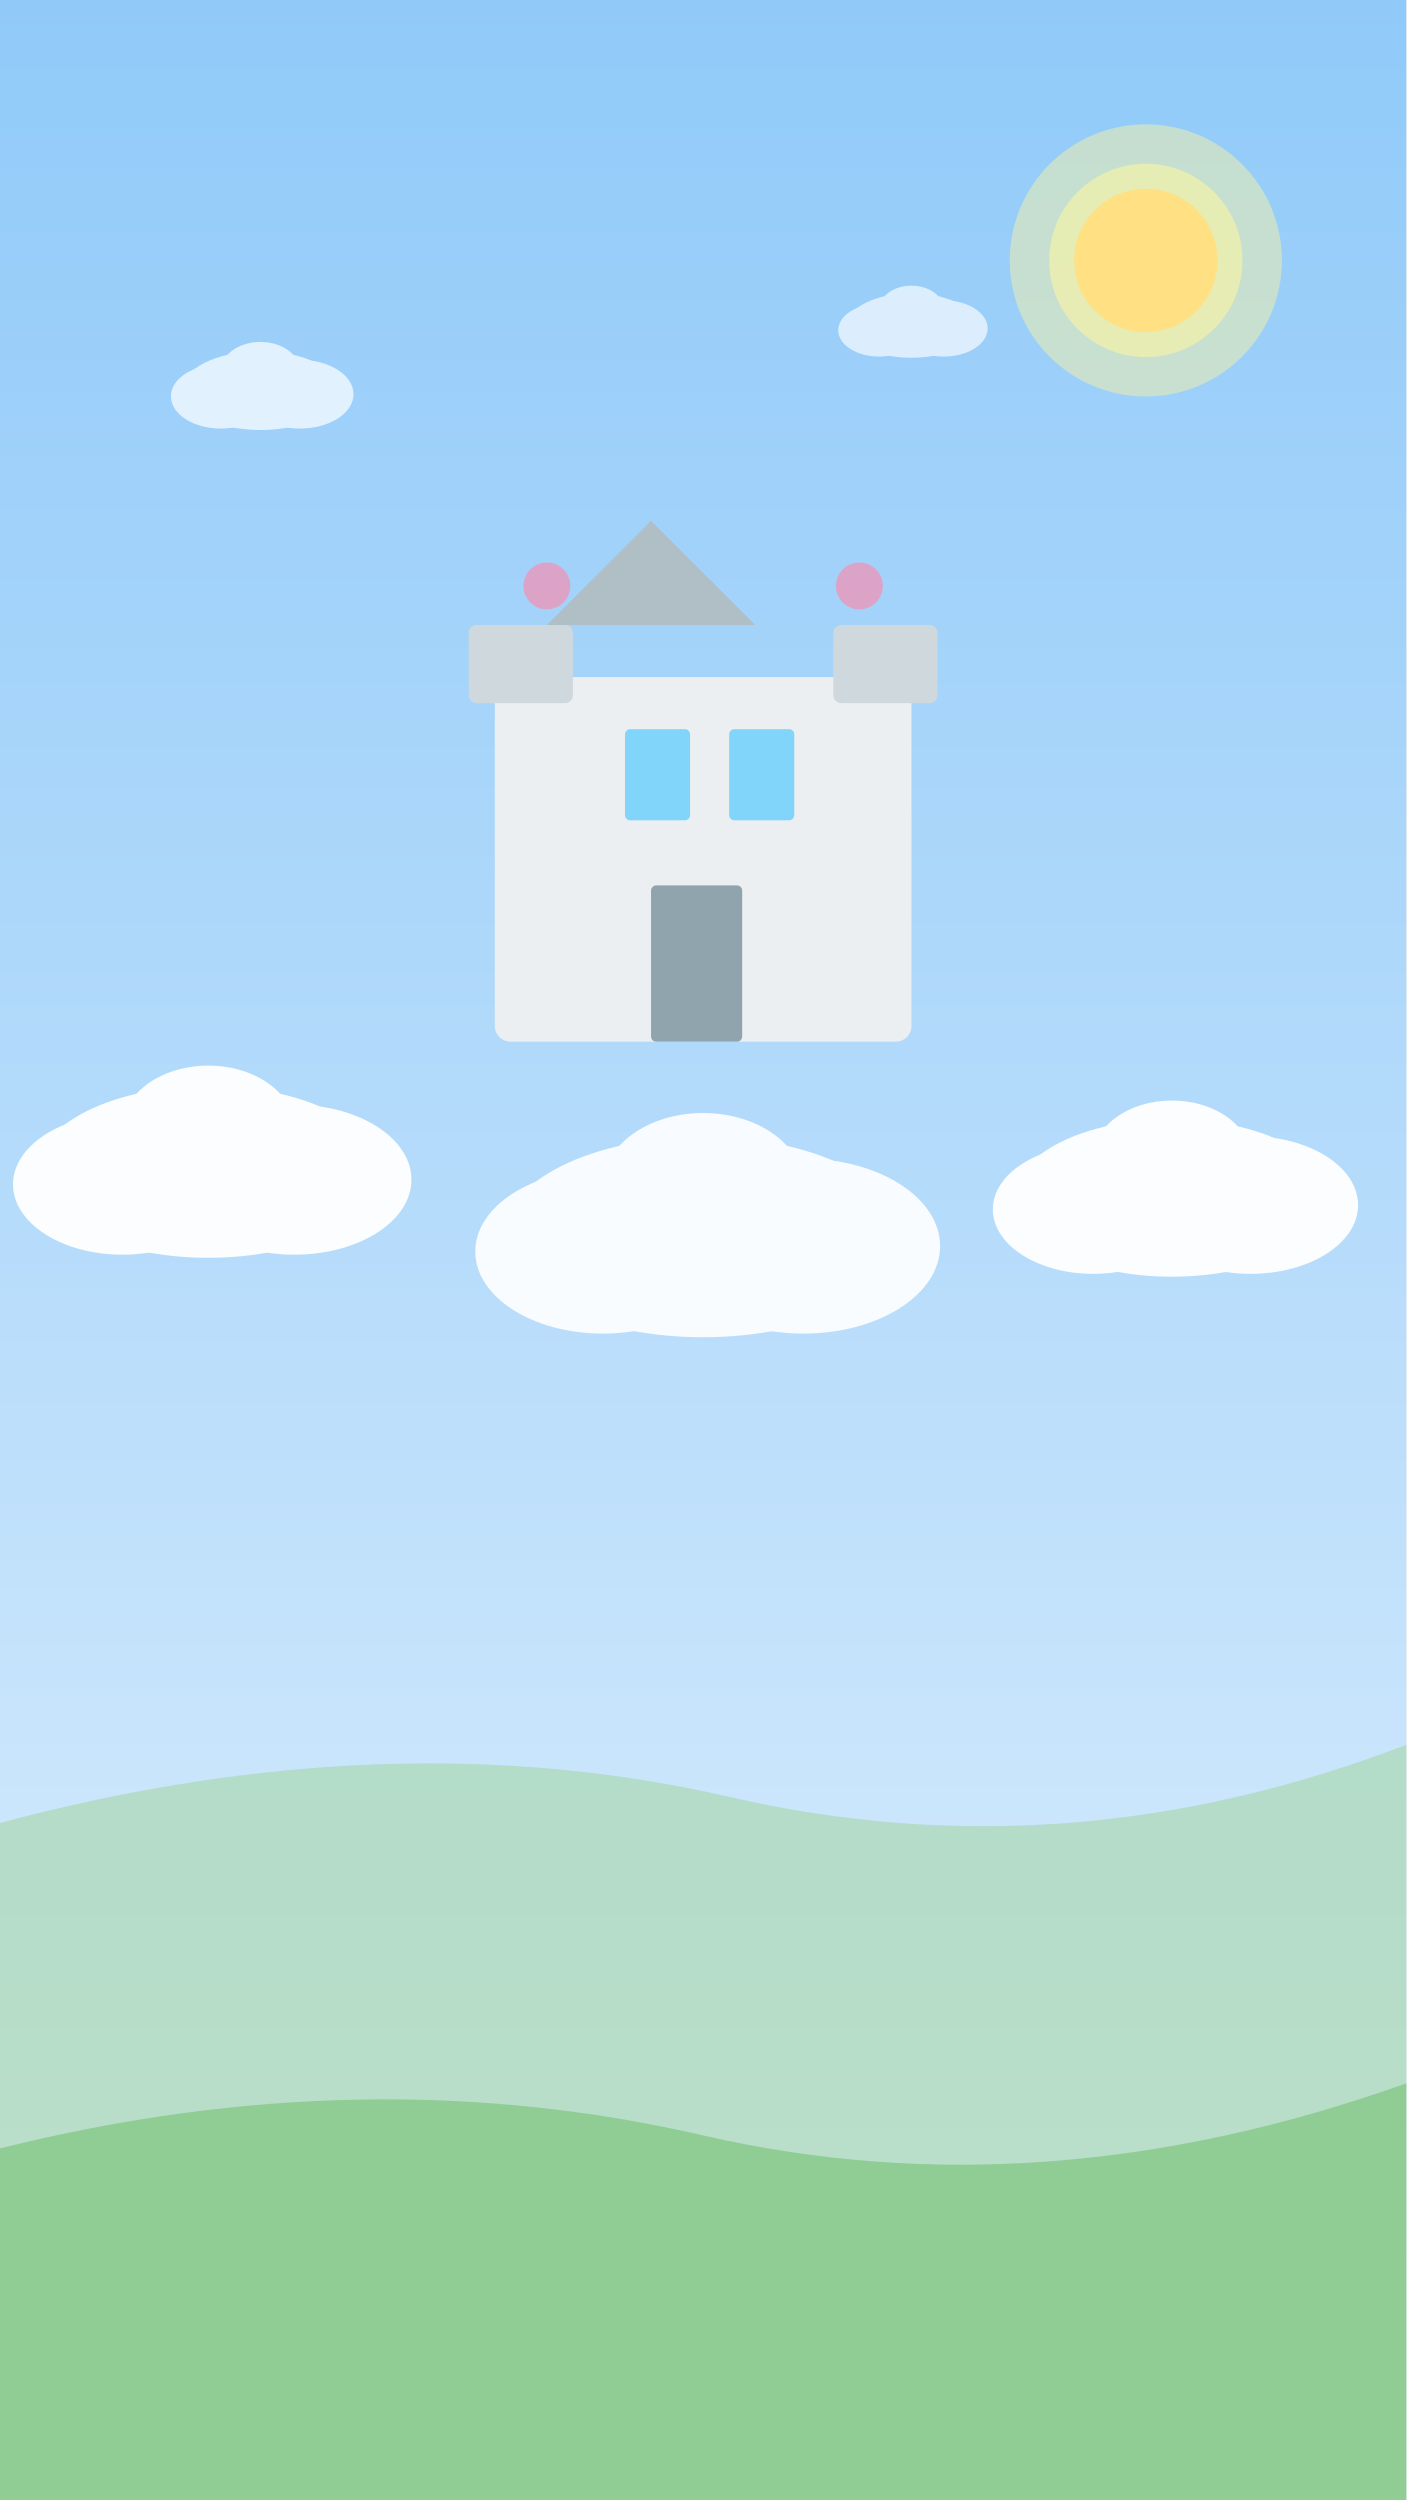
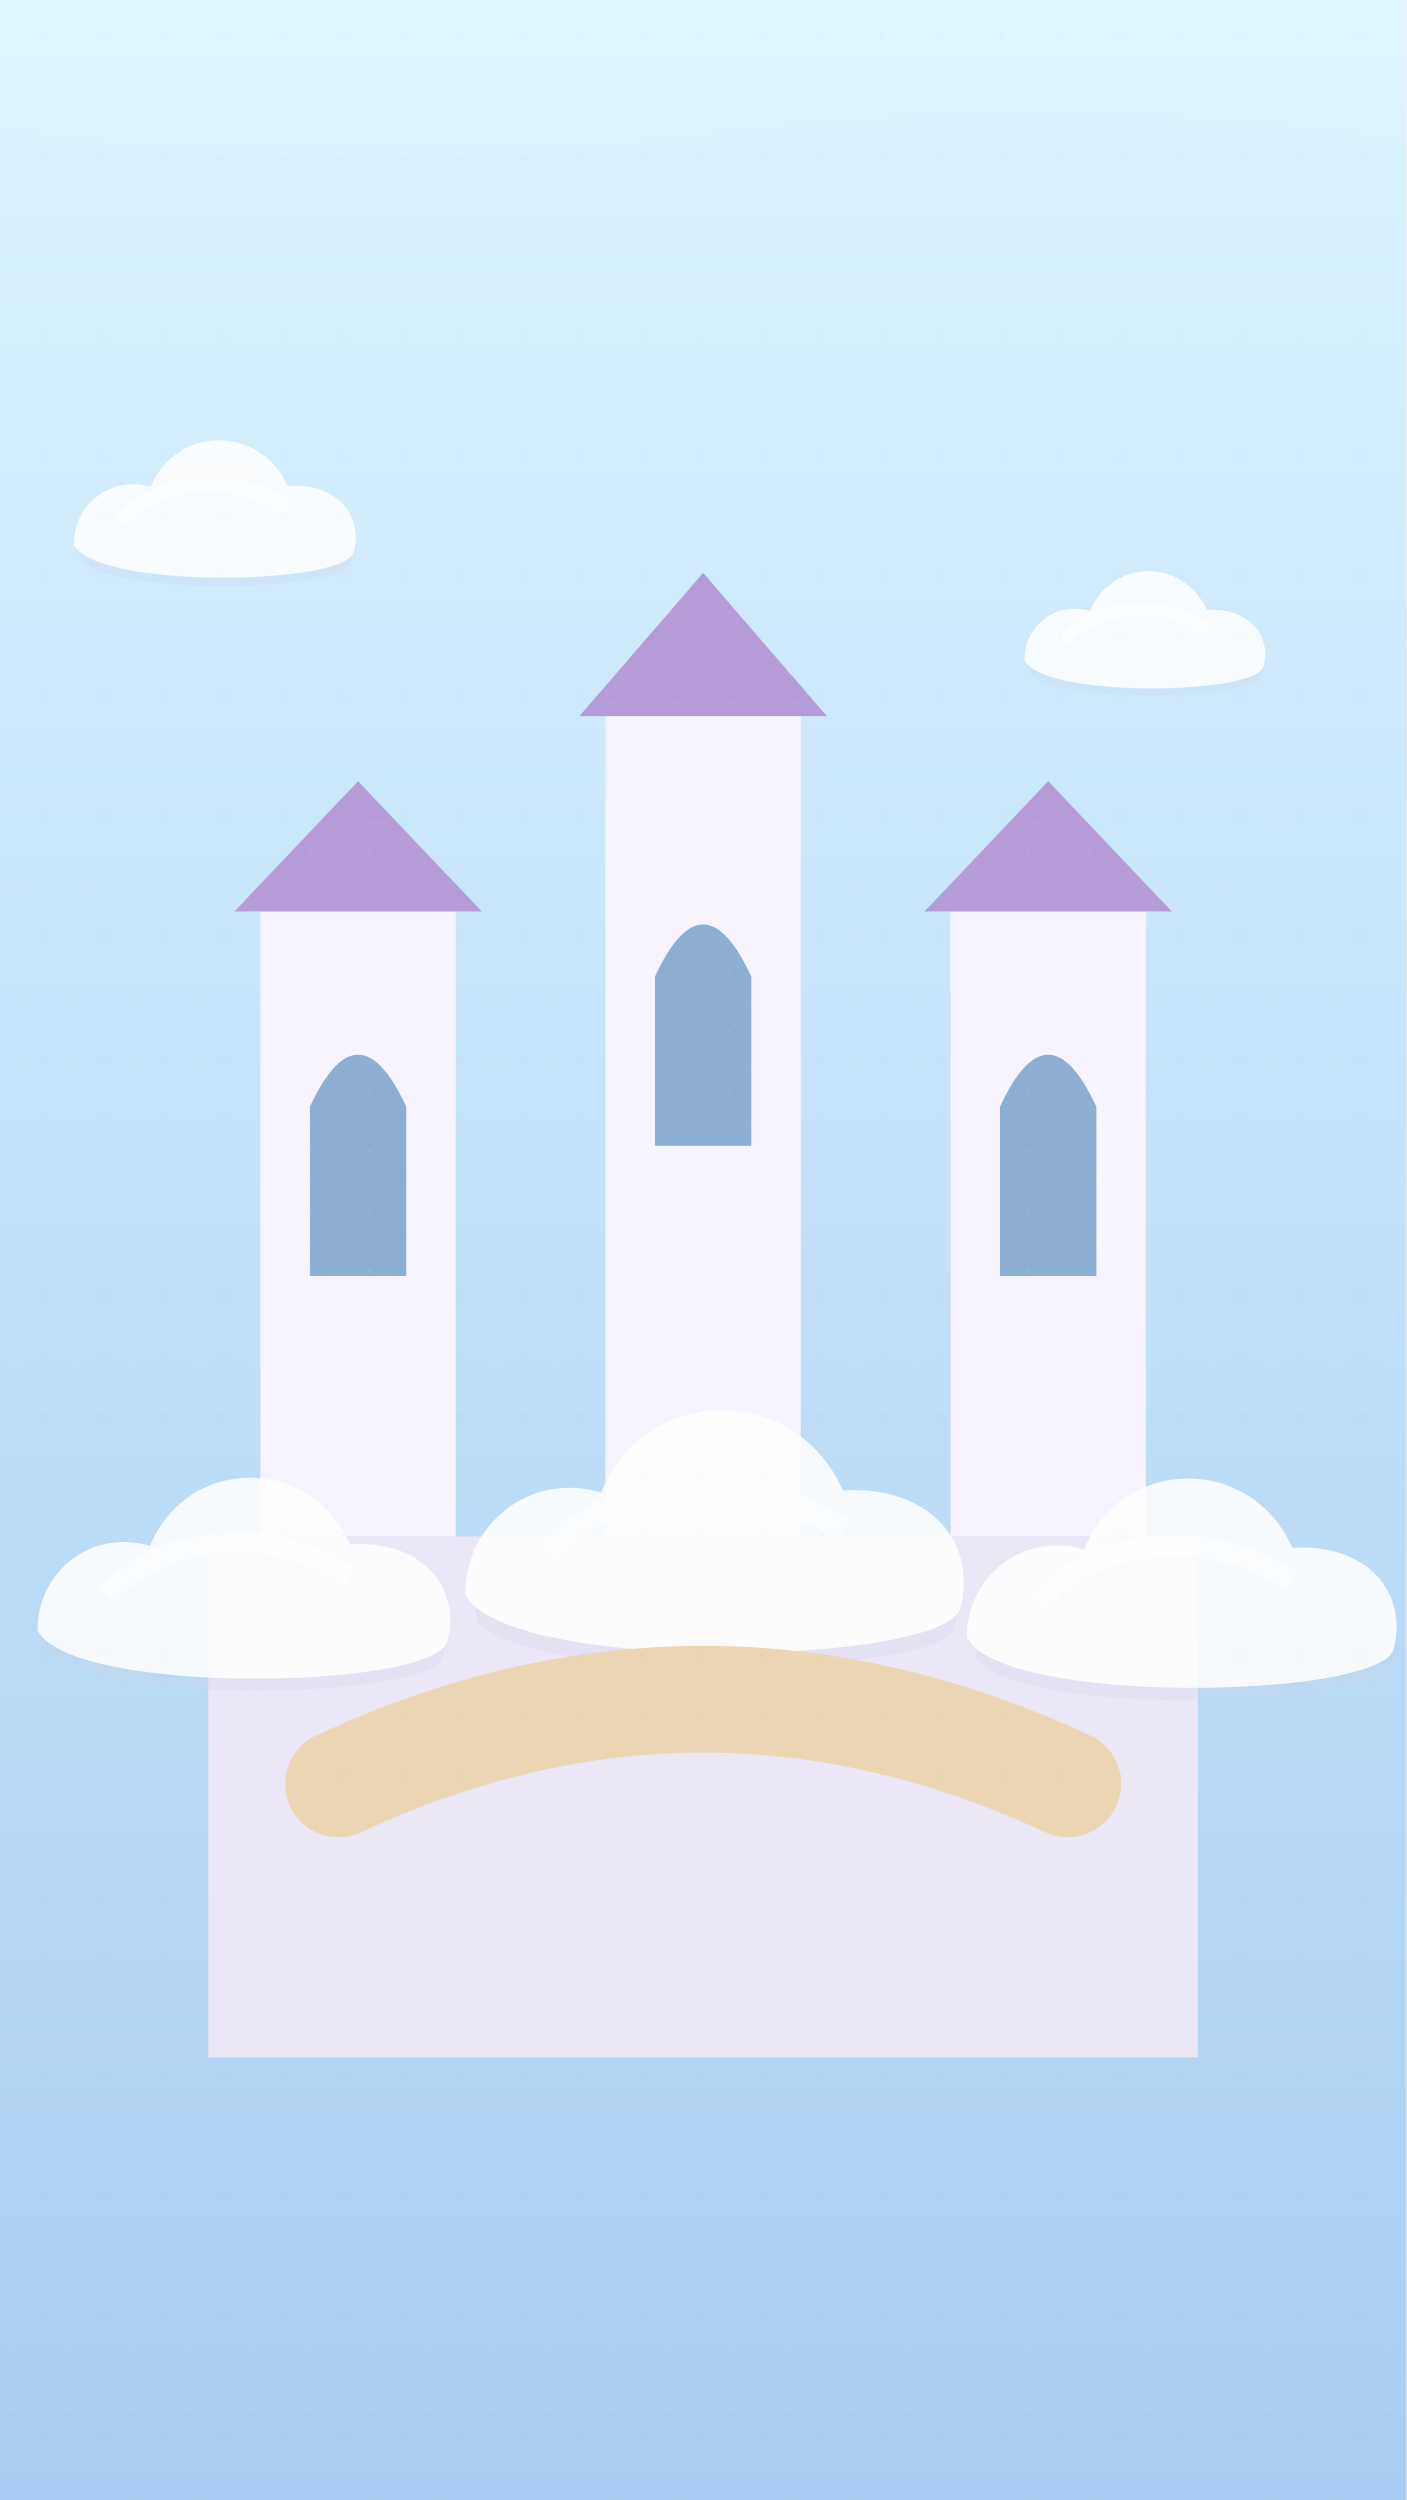
<svg xmlns="http://www.w3.org/2000/svg" width="1080" height="1920" viewBox="0 0 1080 1920">
  <defs>
-     <linearGradient id="cc2" x1="0" y1="0" x2="0" y2="1">
-       <stop offset="0%" stop-color="#90CAF9" />
-       <stop offset="55%" stop-color="#BBDEFB" />
-       <stop offset="100%" stop-color="#E3F2FD" />
+     <linearGradient id="cloud_castle_sky" x1="0" y1="0" x2="0" y2="1">
+       <stop offset="0" stop-color="#DDF4FF" />
+       <stop offset="1" stop-color="#A7CDF2" />
    </linearGradient>
+     <linearGradient id="cloud_castle_shine" x1="0" y1="0" x2="1" y2="1">
+       <stop offset="0" stop-color="#FFFFFF" stop-opacity=".45" />
+       <stop offset=".55" stop-color="#FFFFFF" stop-opacity=".05" />
+       <stop offset="1" stop-color="#1E2440" stop-opacity=".12" />
+     </linearGradient>
+     <radialGradient id="cloud_castle_glow">
+       <stop offset="0" stop-color="#FFFFFF" stop-opacity=".72" />
+       <stop offset="1" stop-color="#FFFFFF" stop-opacity="0" />
+     </radialGradient>
+     <pattern id="cloud_castle_grain" width="46" height="46" patternUnits="userSpaceOnUse">
+       <circle cx="8" cy="10" r="1.3" fill="#FFFFFF" opacity=".12" />
+       <circle cx="33" cy="29" r="1" fill="#24304A" opacity=".06" />
+       <path d="M4 36 Q13 31 22 36" fill="none" stroke="#FFFFFF" stroke-width="1" opacity=".07" />
+     </pattern>
  </defs>
-   <rect width="1080" height="1920" fill="url(#cc2)" />
-   <circle cx="880.0" cy="200.0" r="104.5" fill="#FFF59D" opacity="0.45" />
-   <circle cx="880.0" cy="200.0" r="74.25" fill="#FFF59D" opacity="0.55" />
-   <circle cx="880.0" cy="200.0" r="55.0" fill="#FFE082" />
-   <g opacity="0.95">
-     <ellipse cx="160.0" cy="900.0" rx="132.0" ry="66.0" fill="#FFFFFF" />
-     <ellipse cx="94.0" cy="909.6" rx="84.0" ry="54.0" fill="#FFFFFF" />
-     <ellipse cx="226.0" cy="906.0" rx="90.0" ry="57.6" fill="#FFFFFF" />
-     <ellipse cx="160.0" cy="866.4" rx="66.0" ry="48.0" fill="#FFFFFF" />
+   <rect width="1080" height="1920" fill="url(#cloud_castle_sky)" />
+   <g transform="translate(160.0 410.0) scale(0.82)">
+     <path d="M-120 24 C-126-22-88-52-48-40 C-28-90 46-96 70-42 C118-48 148-12 132 30            C112 54-92 58-120 24Z" fill="#C7D2E2" opacity=".22" />
+     <path d="M-126 10 C-126-28-91-55-54-44 C-30-102 49-102 74-45            C119-48 146-18 136 18 C124 48-105 52-126 10Z" fill="#FFFFFF" opacity=".88" />
+     <path d="M-82-12 C-48-50 21-60 74-24" fill="none" stroke="#FFFFFF" stroke-width="13" opacity=".6" />
  </g>
-   <g opacity="0.9">
-     <ellipse cx="540.0" cy="950.0" rx="154.0" ry="77.0" fill="#FFFFFF" />
-     <ellipse cx="463.0" cy="961.2" rx="98.0" ry="63.0" fill="#FFFFFF" />
-     <ellipse cx="617.0" cy="957.0" rx="105.0" ry="67.2" fill="#FFFFFF" />
-     <ellipse cx="540.0" cy="910.8" rx="77.0" ry="56.0" fill="#FFFFFF" />
+   <g transform="translate(875.0 500.0) scale(0.7)">
+     <path d="M-120 24 C-126-22-88-52-48-40 C-28-90 46-96 70-42 C118-48 148-12 132 30            C112 54-92 58-120 24Z" fill="#C7D2E2" opacity=".22" />
+     <path d="M-126 10 C-126-28-91-55-54-44 C-30-102 49-102 74-45            C119-48 146-18 136 18 C124 48-105 52-126 10Z" fill="#FFFFFF" opacity=".88" />
+     <path d="M-82-12 C-48-50 21-60 74-24" fill="none" stroke="#FFFFFF" stroke-width="13" opacity=".6" />
  </g>
-   <g opacity="0.95">
-     <ellipse cx="900.0" cy="920.0" rx="121" ry="60.5" fill="#FFFFFF" />
-     <ellipse cx="839.5" cy="928.8" rx="77.0" ry="49.5" fill="#FFFFFF" />
-     <ellipse cx="960.5" cy="925.5" rx="82.5" ry="52.8" fill="#FFFFFF" />
-     <ellipse cx="900.0" cy="889.2" rx="60.5" ry="44.0" fill="#FFFFFF" />
+   <g transform="translate(160 400)">
+     <path d="M0 780 H760 V1180 H0Z" fill="#ECE7F6" />
+     <path d="M40 780 V300 H190 V780 M305 780 V150 H455 V780 M570 780 V300 H720 V780" fill="#F8F4FF" />
+     <path d="M20 300 L115 200 L210 300 M285 150 L380 40 L475 150 M550 300 L645 200 L740 300" fill="#B69BD9" />
+     <g fill="#8CAED3">
+       <path d="M78 450 q37-80 74 0v130H78Z" />
+       <path d="M343 350 q37-80 74 0v130H343Z" />
+       <path d="M608 450 q37-80 74 0v130H608Z" />
+     </g>
  </g>
-   <rect x="380" y="520" width="320" height="280" rx="12" fill="#ECEFF1" />
-   <rect x="360" y="480" width="80" height="60" rx="6" fill="#CFD8DC" />
-   <rect x="640" y="480" width="80" height="60" rx="6" fill="#CFD8DC" />
-   <polygon points="500,400 420,480 580,480" fill="#B0BEC5" />
-   <rect x="480" y="560" width="50" height="70" rx="4" fill="#81D4FA" />
-   <rect x="560" y="560" width="50" height="70" rx="4" fill="#81D4FA" />
-   <rect x="500" y="680" width="70" height="120" rx="4" fill="#90A4AE" />
-   <circle cx="420" cy="450" r="18" fill="#F48FB1" opacity="0.7" />
-   <circle cx="660" cy="450" r="18" fill="#F48FB1" opacity="0.7" />
-   <g opacity="0.7">
-     <ellipse cx="200.0" cy="300.0" rx="60.5" ry="30.25" fill="#FFFFFF" />
-     <ellipse cx="169.75" cy="304.4" rx="38.5" ry="24.75" fill="#FFFFFF" />
-     <ellipse cx="230.25" cy="302.75" rx="41.25" ry="26.4" fill="#FFFFFF" />
-     <ellipse cx="200.0" cy="284.6" rx="30.25" ry="22.0" fill="#FFFFFF" />
+   <g transform="translate(0 1140)">
+     <g transform="translate(180.0 100.0) scale(1.2)">
+       <path d="M-120 24 C-126-22-88-52-48-40 C-28-90 46-96 70-42 C118-48 148-12 132 30            C112 54-92 58-120 24Z" fill="#C7D2E2" opacity=".22" />
+       <path d="M-126 10 C-126-28-91-55-54-44 C-30-102 49-102 74-45            C119-48 146-18 136 18 C124 48-105 52-126 10Z" fill="#FFFFFF" opacity=".88" />
+       <path d="M-82-12 C-48-50 21-60 74-24" fill="none" stroke="#FFFFFF" stroke-width="13" opacity=".6" />
+     </g>
+     <g transform="translate(540.0 70.0) scale(1.45)">
+       <path d="M-120 24 C-126-22-88-52-48-40 C-28-90 46-96 70-42 C118-48 148-12 132 30            C112 54-92 58-120 24Z" fill="#C7D2E2" opacity=".22" />
+       <path d="M-126 10 C-126-28-91-55-54-44 C-30-102 49-102 74-45            C119-48 146-18 136 18 C124 48-105 52-126 10Z" fill="#FFFFFF" opacity=".88" />
+       <path d="M-82-12 C-48-50 21-60 74-24" fill="none" stroke="#FFFFFF" stroke-width="13" opacity=".6" />
+     </g>
+     <g transform="translate(900.0 105.0) scale(1.25)">
+       <path d="M-120 24 C-126-22-88-52-48-40 C-28-90 46-96 70-42 C118-48 148-12 132 30            C112 54-92 58-120 24Z" fill="#C7D2E2" opacity=".22" />
+       <path d="M-126 10 C-126-28-91-55-54-44 C-30-102 49-102 74-45            C119-48 146-18 136 18 C124 48-105 52-126 10Z" fill="#FFFFFF" opacity=".88" />
+       <path d="M-82-12 C-48-50 21-60 74-24" fill="none" stroke="#FFFFFF" stroke-width="13" opacity=".6" />
+     </g>
  </g>
-   <g opacity="0.65">
-     <ellipse cx="700.0" cy="250.0" rx="49.5" ry="24.75" fill="#FFFFFF" />
-     <ellipse cx="675.25" cy="253.6" rx="31.5" ry="20.25" fill="#FFFFFF" />
-     <ellipse cx="724.75" cy="252.25" rx="33.75" ry="21.6" fill="#FFFFFF" />
-     <ellipse cx="700.0" cy="237.4" rx="24.75" ry="18.0" fill="#FFFFFF" />
-   </g>
-   <path d="M0 1400 Q300 1320 560 1380 T1080 1340 L1080 1920 L0 1920 Z" fill="#A5D6A7" opacity="0.6" />
-   <path d="M0 1650 Q280 1580 540 1640 T1080 1600 L1080 1920 L0 1920 Z" fill="#81C784" opacity="0.75" />
+   <path d="M260 1370 Q540 1240 820 1370" fill="none" stroke="#EBD7B3" stroke-width="82" stroke-linecap="round" />
+   <rect width="1080" height="1920" fill="url(#cloud_castle_grain)" opacity=".55" />
+   <path d="M0 0 H1080 V110 Q820 70 540 105 T0 100 Z" fill="#FFFFFF" opacity=".06" />
</svg>
